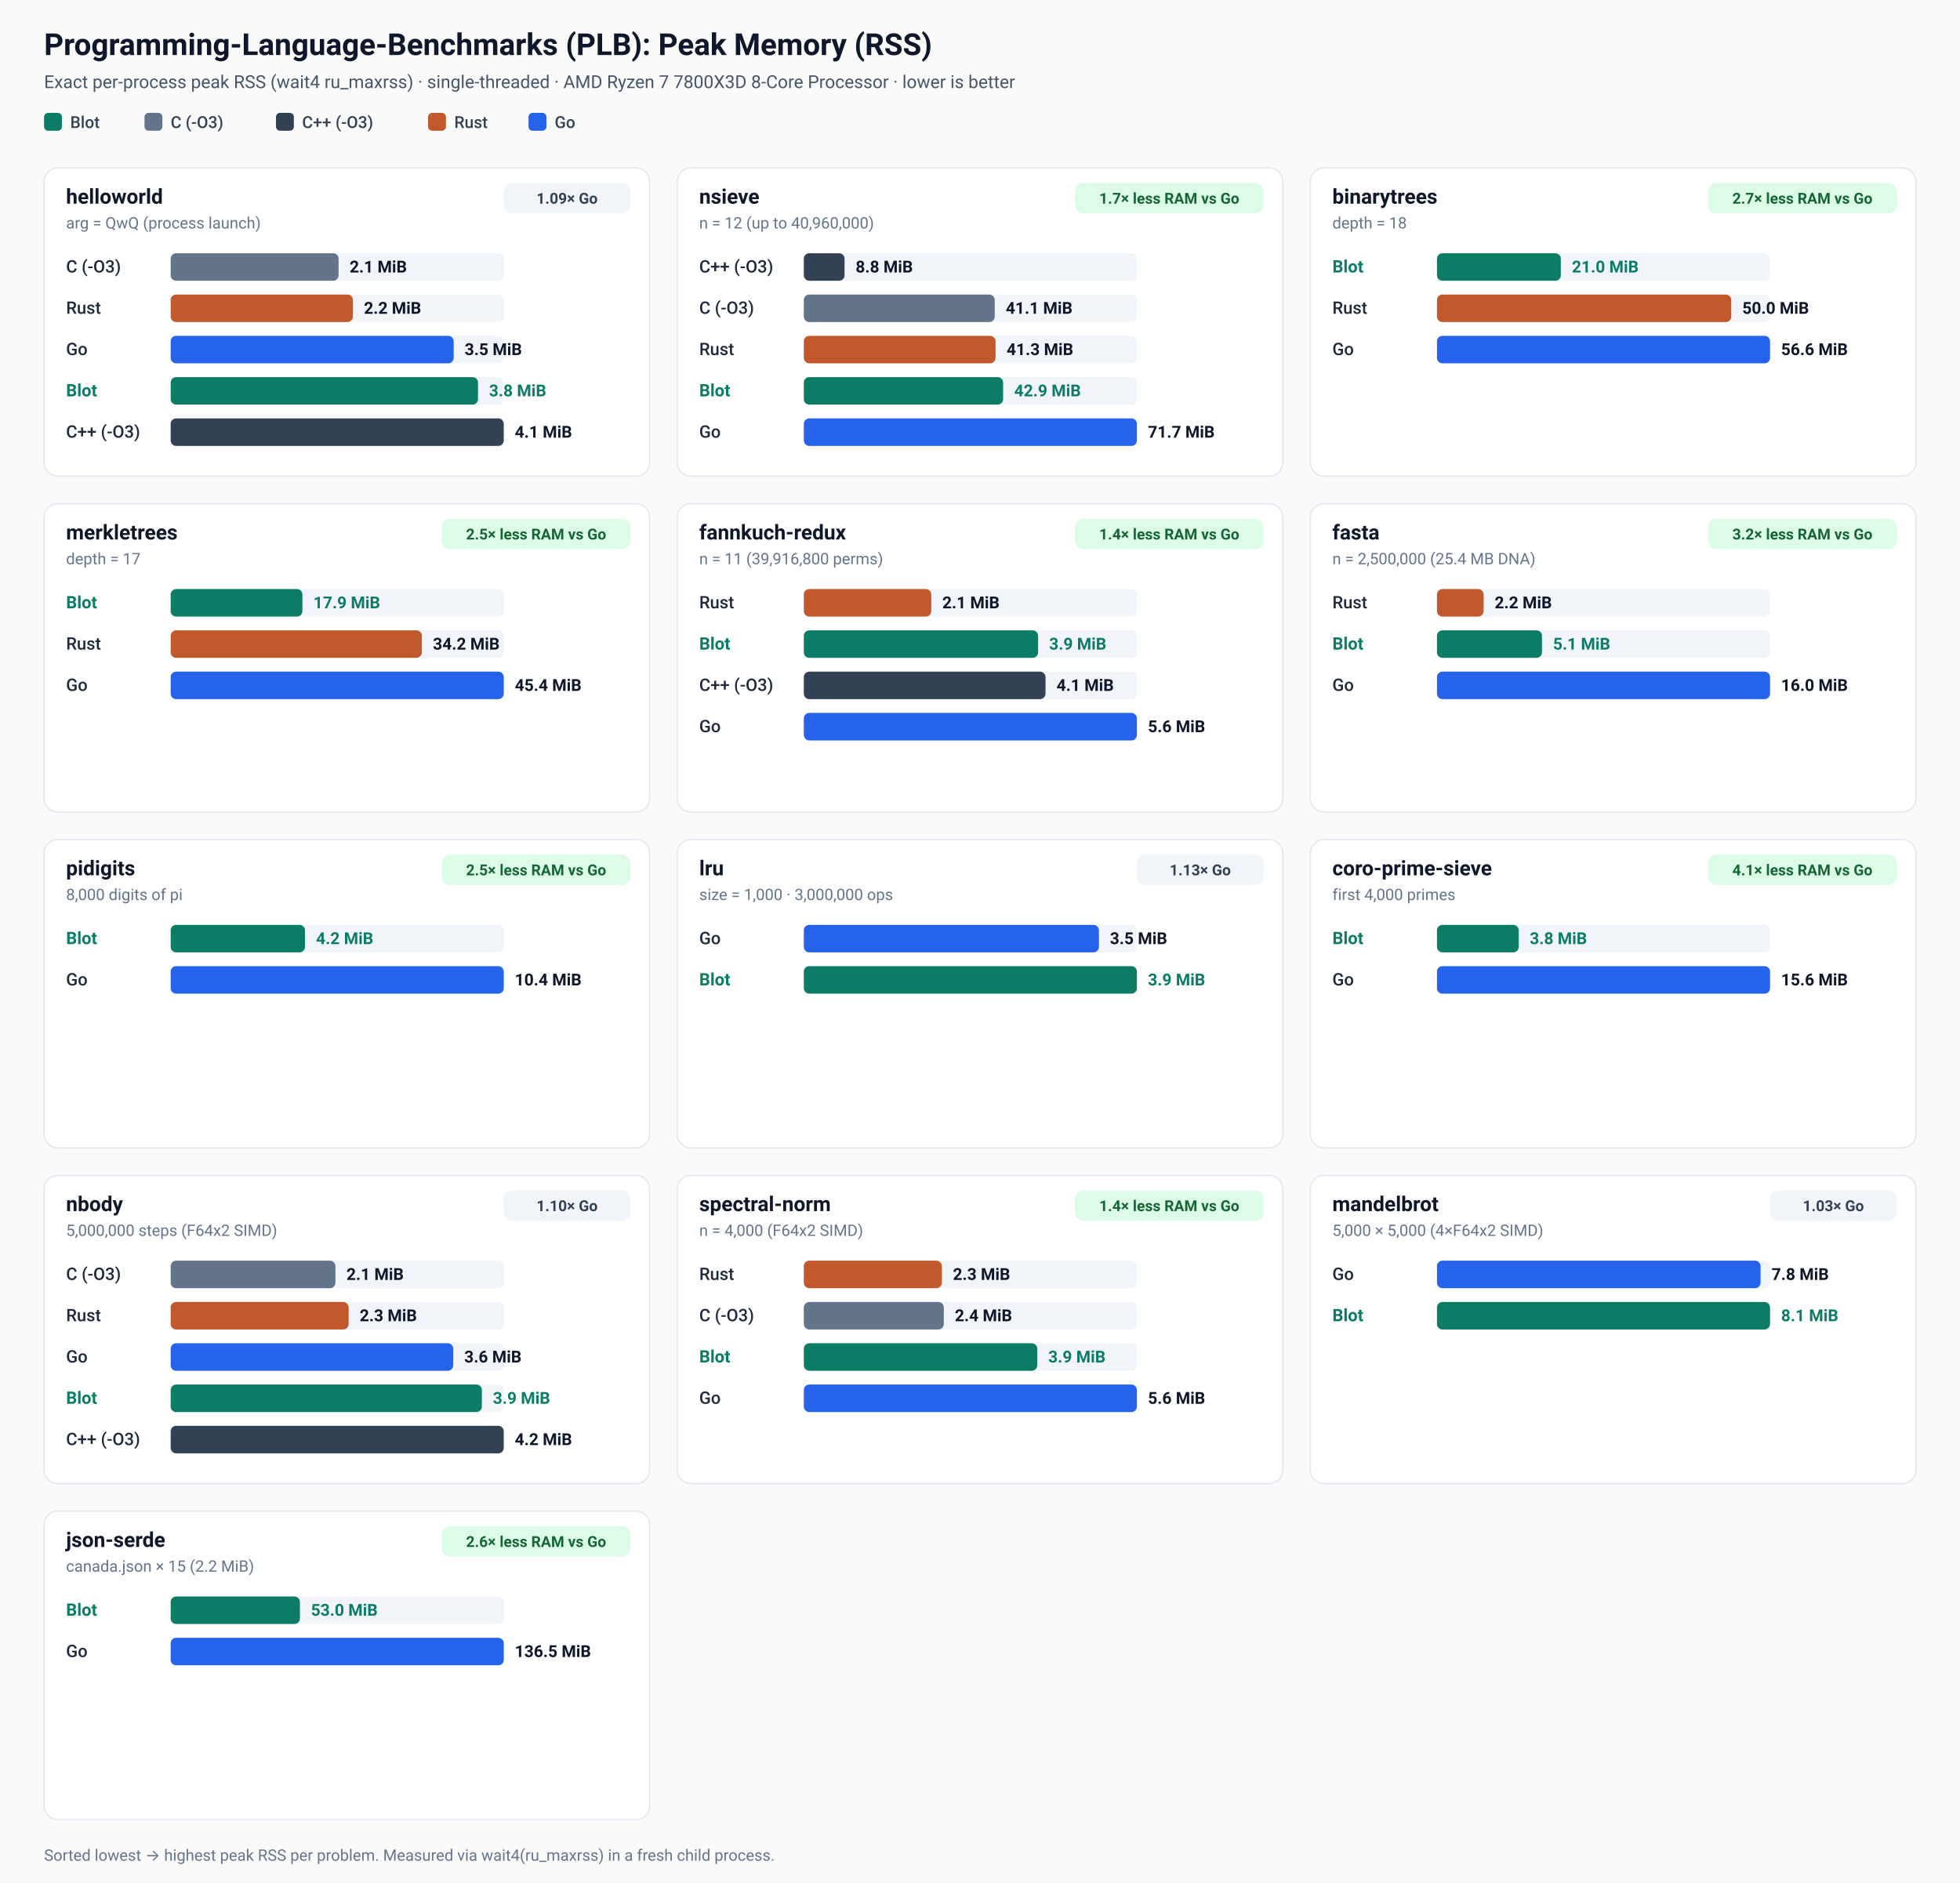
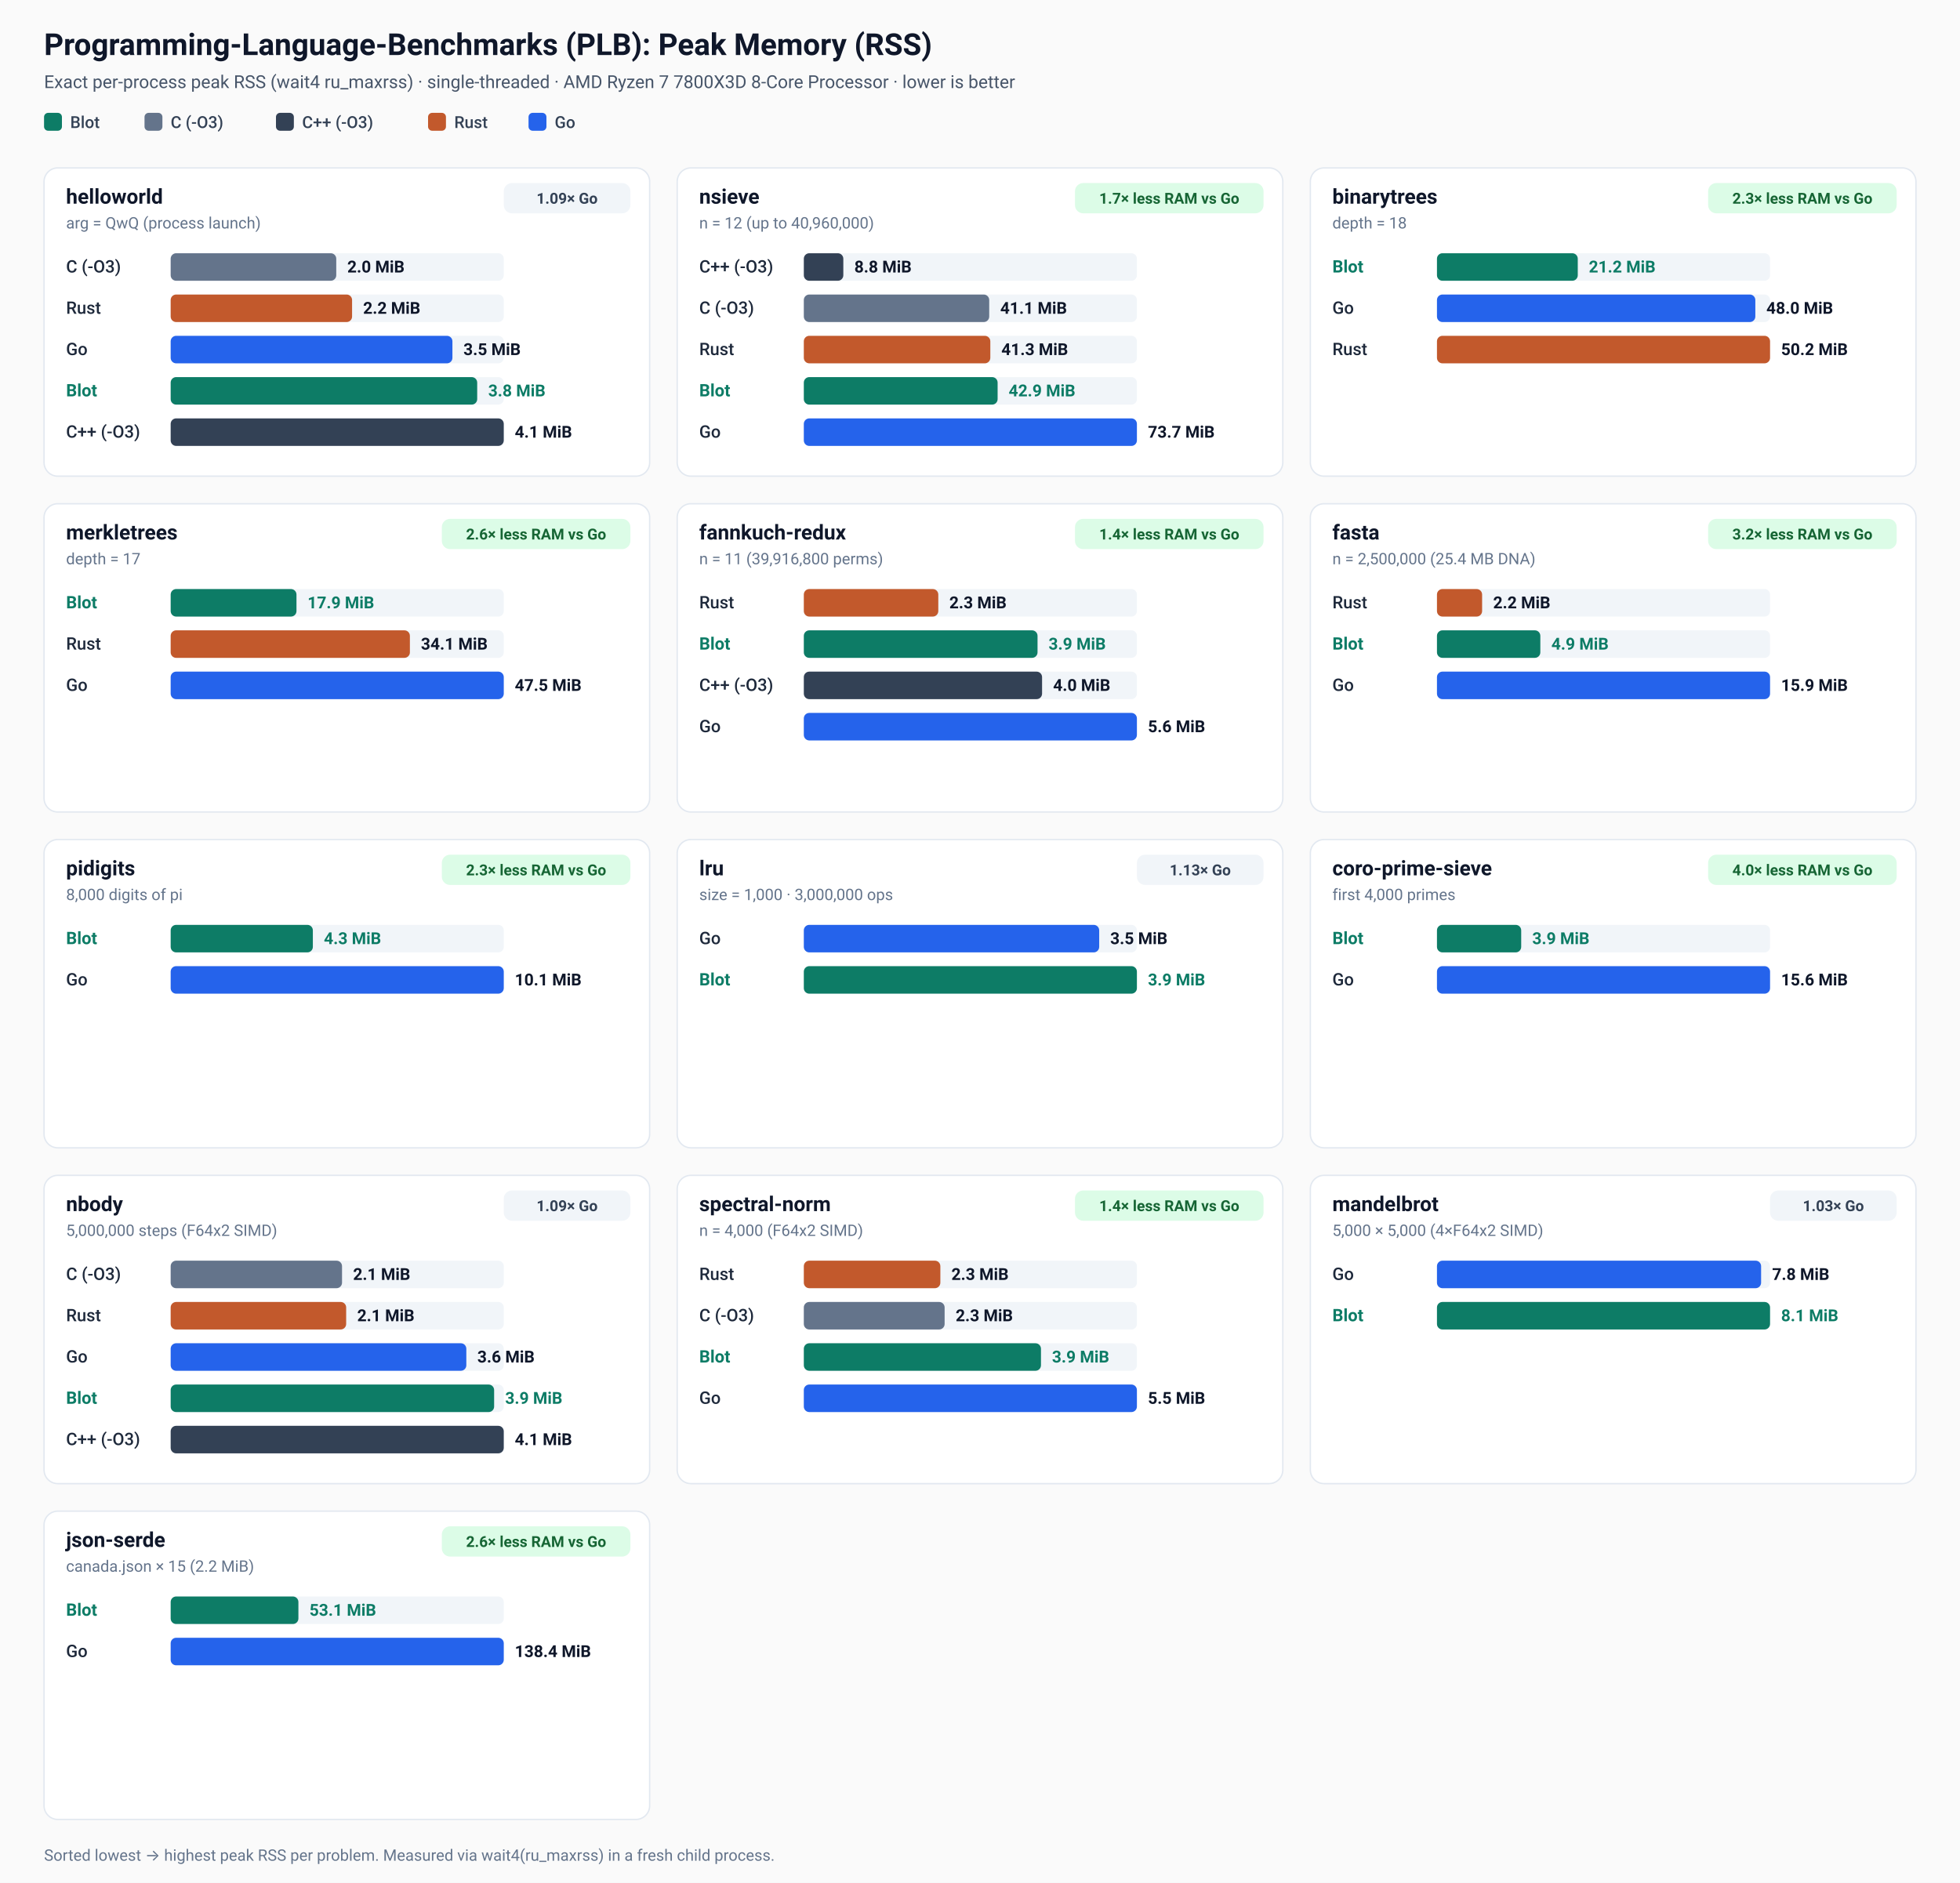
<svg xmlns="http://www.w3.org/2000/svg" viewBox="0 0 1424 1368" width="1424" height="1368">
  <style>
  .bg { fill: #fafafa; }
  .card { fill: #ffffff; stroke: #e2e8f0; stroke-width: 1; rx: 10; }
  .title { font: 700 22px -apple-system, BlinkMacSystemFont, 'Segoe UI', Roboto, sans-serif; fill: #0f172a; }
  .sub { font: 400 13px -apple-system, BlinkMacSystemFont, 'Segoe UI', Roboto, sans-serif; fill: #475569; }
  .ctitle { font: 700 15px -apple-system, BlinkMacSystemFont, 'Segoe UI', Roboto, sans-serif; fill: #0f172a; }
  .csub { font: 400 11.5px -apple-system, BlinkMacSystemFont, 'Segoe UI', Roboto, sans-serif; fill: #64748b; }
  .lbl { font: 500 12.5px -apple-system, BlinkMacSystemFont, 'Segoe UI', Roboto, sans-serif; fill: #1e293b; }
  .lbl-blot { font: 700 12.5px -apple-system, BlinkMacSystemFont, 'Segoe UI', Roboto, sans-serif; fill: #0d7c66; }
  .val { font: 600 12px -apple-system, BlinkMacSystemFont, 'Segoe UI', Roboto, sans-serif; fill: #0f172a; }
  .val-blot { font: 700 12px -apple-system, BlinkMacSystemFont, 'Segoe UI', Roboto, sans-serif; fill: #0d7c66; }
  .badge-bg { fill: #f1f5f9; rx: 6; }
  .badge-win { fill: #dcfce7; rx: 6; }
  .badge-txt { font: 600 11px -apple-system, BlinkMacSystemFont, 'Segoe UI', Roboto, sans-serif; fill: #334155; }
  .badge-win-txt { font: 700 11px -apple-system, BlinkMacSystemFont, 'Segoe UI', Roboto, sans-serif; fill: #166534; }
  .track { fill: #f1f5f9; rx: 4; }
  .leg { font: 500 12px -apple-system, BlinkMacSystemFont, 'Segoe UI', Roboto, sans-serif; fill: #334155; }
  .foot { font: 400 11.5px -apple-system, BlinkMacSystemFont, 'Segoe UI', Roboto, sans-serif; fill: #64748b; }
</style>
  <rect class="bg" width="1424" height="1368" />
  <text class="title" x="32" y="40">Programming-Language-Benchmarks (PLB): Peak Memory (RSS)</text>
  <text class="sub" x="32" y="64">Exact per-process peak RSS (wait4 ru_maxrss) · single-threaded · AMD Ryzen 7 7800X3D 8-Core Processor · lower is better</text>
  <rect x="32" y="82" width="13" height="13" rx="3" fill="#0d7c66" />
  <text class="leg" x="51" y="93">Blot</text>
  <rect x="105.0" y="82" width="13" height="13" rx="3" fill="#64748b" />
  <text class="leg" x="124.0" y="93">C (-O3)</text>
  <rect x="200.5" y="82" width="13" height="13" rx="3" fill="#334155" />
  <text class="leg" x="219.5" y="93">C++ (-O3)</text>
  <rect x="311.0" y="82" width="13" height="13" rx="3" fill="#c2592c" />
  <text class="leg" x="330.0" y="93">Rust</text>
  <rect x="384.0" y="82" width="13" height="13" rx="3" fill="#2563eb" />
  <text class="leg" x="403.0" y="93">Go</text>
  <rect class="card" x="32" y="122" width="440" height="224" />
  <text class="ctitle" x="48" y="148">helloworld</text>
  <text class="csub" x="48" y="166">arg = QwQ (process launch)</text>
  <rect class="badge-bg" x="366" y="133" width="92" height="22" />
  <text class="badge-txt" x="412.0" y="148" text-anchor="middle">1.09× Go</text>
  <text class="lbl" x="48" y="198">C (-O3)</text>
  <rect class="track" x="124" y="184" width="242" height="20" />
-   <rect x="124" y="184" width="122.0" height="20" rx="4" fill="#64748b" />
-   <text class="val" x="254.0" y="198">2.1 MiB</text>
+   <rect x="124" y="184" width="120.3" height="20" rx="4" fill="#64748b" />
+   <text class="val" x="252.3" y="198">2.0 MiB</text>
  <text class="lbl" x="48" y="228">Rust</text>
  <rect class="track" x="124" y="214" width="242" height="20" />
-   <rect x="124" y="214" width="132.4" height="20" rx="4" fill="#c2592c" />
-   <text class="val" x="264.4" y="228">2.2 MiB</text>
+   <rect x="124" y="214" width="131.8" height="20" rx="4" fill="#c2592c" />
+   <text class="val" x="263.8" y="228">2.2 MiB</text>
  <text class="lbl" x="48" y="258">Go</text>
  <rect class="track" x="124" y="244" width="242" height="20" />
-   <rect x="124" y="244" width="205.6" height="20" rx="4" fill="#2563eb" />
-   <text class="val" x="337.6" y="258">3.5 MiB</text>
+   <rect x="124" y="244" width="204.7" height="20" rx="4" fill="#2563eb" />
+   <text class="val" x="336.7" y="258">3.5 MiB</text>
  <text class="lbl-blot" x="48" y="288">Blot</text>
  <rect class="track" x="124" y="274" width="242" height="20" />
-   <rect x="124" y="274" width="223.3" height="20" rx="4" fill="#0d7c66" />
-   <text class="val-blot" x="355.3" y="288">3.8 MiB</text>
+   <rect x="124" y="274" width="222.7" height="20" rx="4" fill="#0d7c66" />
+   <text class="val-blot" x="354.7" y="288">3.8 MiB</text>
  <text class="lbl" x="48" y="318">C++ (-O3)</text>
  <rect class="track" x="124" y="304" width="242" height="20" />
  <rect x="124" y="304" width="242.0" height="20" rx="4" fill="#334155" />
  <text class="val" x="374.0" y="318">4.1 MiB</text>
  <rect class="card" x="492" y="122" width="440" height="224" />
  <text class="ctitle" x="508" y="148">nsieve</text>
  <text class="csub" x="508" y="166">n = 12 (up to 40,960,000)</text>
  <rect class="badge-win" x="781" y="133" width="137" height="22" />
  <text class="badge-win-txt" x="849.5" y="148" text-anchor="middle">1.7× less RAM vs Go</text>
  <text class="lbl" x="508" y="198">C++ (-O3)</text>
  <rect class="track" x="584" y="184" width="242" height="20" />
-   <rect x="584" y="184" width="29.6" height="20" rx="4" fill="#334155" />
-   <text class="val" x="621.6" y="198">8.8 MiB</text>
+   <rect x="584" y="184" width="28.7" height="20" rx="4" fill="#334155" />
+   <text class="val" x="620.7" y="198">8.8 MiB</text>
  <text class="lbl" x="508" y="228">C (-O3)</text>
  <rect class="track" x="584" y="214" width="242" height="20" />
-   <rect x="584" y="214" width="138.7" height="20" rx="4" fill="#64748b" />
-   <text class="val" x="730.7" y="228">41.1 MiB</text>
+   <rect x="584" y="214" width="134.7" height="20" rx="4" fill="#64748b" />
+   <text class="val" x="726.7" y="228">41.1 MiB</text>
  <text class="lbl" x="508" y="258">Rust</text>
  <rect class="track" x="584" y="244" width="242" height="20" />
-   <rect x="584" y="244" width="139.3" height="20" rx="4" fill="#c2592c" />
-   <text class="val" x="731.3" y="258">41.3 MiB</text>
+   <rect x="584" y="244" width="135.5" height="20" rx="4" fill="#c2592c" />
+   <text class="val" x="727.5" y="258">41.3 MiB</text>
  <text class="lbl-blot" x="508" y="288">Blot</text>
  <rect class="track" x="584" y="274" width="242" height="20" />
-   <rect x="584" y="274" width="144.8" height="20" rx="4" fill="#0d7c66" />
-   <text class="val-blot" x="736.8" y="288">42.9 MiB</text>
+   <rect x="584" y="274" width="140.8" height="20" rx="4" fill="#0d7c66" />
+   <text class="val-blot" x="732.8" y="288">42.9 MiB</text>
  <text class="lbl" x="508" y="318">Go</text>
  <rect class="track" x="584" y="304" width="242" height="20" />
  <rect x="584" y="304" width="242.0" height="20" rx="4" fill="#2563eb" />
-   <text class="val" x="834.0" y="318">71.7 MiB</text>
+   <text class="val" x="834.0" y="318">73.7 MiB</text>
  <rect class="card" x="952" y="122" width="440" height="224" />
  <text class="ctitle" x="968" y="148">binarytrees</text>
  <text class="csub" x="968" y="166">depth = 18</text>
  <rect class="badge-win" x="1241" y="133" width="137" height="22" />
-   <text class="badge-win-txt" x="1309.5" y="148" text-anchor="middle">2.7× less RAM vs Go</text>
+   <text class="badge-win-txt" x="1309.5" y="148" text-anchor="middle">2.3× less RAM vs Go</text>
  <text class="lbl-blot" x="968" y="198">Blot</text>
  <rect class="track" x="1044" y="184" width="242" height="20" />
-   <rect x="1044" y="184" width="90.0" height="20" rx="4" fill="#0d7c66" />
-   <text class="val-blot" x="1142.0" y="198">21.0 MiB</text>
-   <text class="lbl" x="968" y="228">Rust</text>
+   <rect x="1044" y="184" width="102.3" height="20" rx="4" fill="#0d7c66" />
+   <text class="val-blot" x="1154.3" y="198">21.2 MiB</text>
+   <text class="lbl" x="968" y="228">Go</text>
  <rect class="track" x="1044" y="214" width="242" height="20" />
-   <rect x="1044" y="214" width="213.8" height="20" rx="4" fill="#c2592c" />
-   <text class="val" x="1265.8" y="228">50.0 MiB</text>
-   <text class="lbl" x="968" y="258">Go</text>
+   <rect x="1044" y="214" width="231.3" height="20" rx="4" fill="#2563eb" />
+   <text class="val" x="1283.3" y="228">48.0 MiB</text>
+   <text class="lbl" x="968" y="258">Rust</text>
  <rect class="track" x="1044" y="244" width="242" height="20" />
-   <rect x="1044" y="244" width="242.0" height="20" rx="4" fill="#2563eb" />
-   <text class="val" x="1294.0" y="258">56.6 MiB</text>
+   <rect x="1044" y="244" width="242.0" height="20" rx="4" fill="#c2592c" />
+   <text class="val" x="1294.0" y="258">50.2 MiB</text>
  <rect class="card" x="32" y="366" width="440" height="224" />
  <text class="ctitle" x="48" y="392">merkletrees</text>
  <text class="csub" x="48" y="410">depth = 17</text>
  <rect class="badge-win" x="321" y="377" width="137" height="22" />
-   <text class="badge-win-txt" x="389.5" y="392" text-anchor="middle">2.5× less RAM vs Go</text>
+   <text class="badge-win-txt" x="389.5" y="392" text-anchor="middle">2.6× less RAM vs Go</text>
  <text class="lbl-blot" x="48" y="442">Blot</text>
  <rect class="track" x="124" y="428" width="242" height="20" />
-   <rect x="124" y="428" width="95.7" height="20" rx="4" fill="#0d7c66" />
-   <text class="val-blot" x="227.7" y="442">17.9 MiB</text>
+   <rect x="124" y="428" width="91.4" height="20" rx="4" fill="#0d7c66" />
+   <text class="val-blot" x="223.4" y="442">17.9 MiB</text>
  <text class="lbl" x="48" y="472">Rust</text>
  <rect class="track" x="124" y="458" width="242" height="20" />
-   <rect x="124" y="458" width="182.5" height="20" rx="4" fill="#c2592c" />
-   <text class="val" x="314.5" y="472">34.2 MiB</text>
+   <rect x="124" y="458" width="173.8" height="20" rx="4" fill="#c2592c" />
+   <text class="val" x="305.8" y="472">34.1 MiB</text>
  <text class="lbl" x="48" y="502">Go</text>
  <rect class="track" x="124" y="488" width="242" height="20" />
  <rect x="124" y="488" width="242.0" height="20" rx="4" fill="#2563eb" />
-   <text class="val" x="374.0" y="502">45.4 MiB</text>
+   <text class="val" x="374.0" y="502">47.5 MiB</text>
  <rect class="card" x="492" y="366" width="440" height="224" />
  <text class="ctitle" x="508" y="392">fannkuch-redux</text>
  <text class="csub" x="508" y="410">n = 11 (39,916,800 perms)</text>
  <rect class="badge-win" x="781" y="377" width="137" height="22" />
  <text class="badge-win-txt" x="849.5" y="392" text-anchor="middle">1.4× less RAM vs Go</text>
  <text class="lbl" x="508" y="442">Rust</text>
  <rect class="track" x="584" y="428" width="242" height="20" />
-   <rect x="584" y="428" width="92.6" height="20" rx="4" fill="#c2592c" />
-   <text class="val" x="684.6" y="442">2.1 MiB</text>
+   <rect x="584" y="428" width="97.7" height="20" rx="4" fill="#c2592c" />
+   <text class="val" x="689.7" y="442">2.3 MiB</text>
  <text class="lbl-blot" x="508" y="472">Blot</text>
  <rect class="track" x="584" y="458" width="242" height="20" />
-   <rect x="584" y="458" width="170.2" height="20" rx="4" fill="#0d7c66" />
-   <text class="val-blot" x="762.2" y="472">3.9 MiB</text>
+   <rect x="584" y="458" width="169.8" height="20" rx="4" fill="#0d7c66" />
+   <text class="val-blot" x="761.8" y="472">3.9 MiB</text>
  <text class="lbl" x="508" y="502">C++ (-O3)</text>
  <rect class="track" x="584" y="488" width="242" height="20" />
-   <rect x="584" y="488" width="175.6" height="20" rx="4" fill="#334155" />
-   <text class="val" x="767.6" y="502">4.1 MiB</text>
+   <rect x="584" y="488" width="173.1" height="20" rx="4" fill="#334155" />
+   <text class="val" x="765.1" y="502">4.0 MiB</text>
  <text class="lbl" x="508" y="532">Go</text>
  <rect class="track" x="584" y="518" width="242" height="20" />
  <rect x="584" y="518" width="242.0" height="20" rx="4" fill="#2563eb" />
  <text class="val" x="834.0" y="532">5.6 MiB</text>
  <rect class="card" x="952" y="366" width="440" height="224" />
  <text class="ctitle" x="968" y="392">fasta</text>
  <text class="csub" x="968" y="410">n = 2,500,000 (25.4 MB DNA)</text>
  <rect class="badge-win" x="1241" y="377" width="137" height="22" />
  <text class="badge-win-txt" x="1309.5" y="392" text-anchor="middle">3.2× less RAM vs Go</text>
  <text class="lbl" x="968" y="442">Rust</text>
  <rect class="track" x="1044" y="428" width="242" height="20" />
-   <rect x="1044" y="428" width="33.9" height="20" rx="4" fill="#c2592c" />
-   <text class="val" x="1085.9" y="442">2.2 MiB</text>
+   <rect x="1044" y="428" width="32.8" height="20" rx="4" fill="#c2592c" />
+   <text class="val" x="1084.8" y="442">2.2 MiB</text>
  <text class="lbl-blot" x="968" y="472">Blot</text>
  <rect class="track" x="1044" y="458" width="242" height="20" />
-   <rect x="1044" y="458" width="76.3" height="20" rx="4" fill="#0d7c66" />
-   <text class="val-blot" x="1128.3" y="472">5.1 MiB</text>
+   <rect x="1044" y="458" width="75.1" height="20" rx="4" fill="#0d7c66" />
+   <text class="val-blot" x="1127.1" y="472">4.9 MiB</text>
  <text class="lbl" x="968" y="502">Go</text>
  <rect class="track" x="1044" y="488" width="242" height="20" />
  <rect x="1044" y="488" width="242.0" height="20" rx="4" fill="#2563eb" />
-   <text class="val" x="1294.0" y="502">16.0 MiB</text>
+   <text class="val" x="1294.0" y="502">15.9 MiB</text>
  <rect class="card" x="32" y="610" width="440" height="224" />
  <text class="ctitle" x="48" y="636">pidigits</text>
  <text class="csub" x="48" y="654">8,000 digits of pi</text>
  <rect class="badge-win" x="321" y="621" width="137" height="22" />
-   <text class="badge-win-txt" x="389.5" y="636" text-anchor="middle">2.5× less RAM vs Go</text>
+   <text class="badge-win-txt" x="389.5" y="636" text-anchor="middle">2.3× less RAM vs Go</text>
  <text class="lbl-blot" x="48" y="686">Blot</text>
  <rect class="track" x="124" y="672" width="242" height="20" />
-   <rect x="124" y="672" width="97.6" height="20" rx="4" fill="#0d7c66" />
-   <text class="val-blot" x="229.6" y="686">4.2 MiB</text>
+   <rect x="124" y="672" width="103.3" height="20" rx="4" fill="#0d7c66" />
+   <text class="val-blot" x="235.3" y="686">4.3 MiB</text>
  <text class="lbl" x="48" y="716">Go</text>
  <rect class="track" x="124" y="702" width="242" height="20" />
  <rect x="124" y="702" width="242.0" height="20" rx="4" fill="#2563eb" />
-   <text class="val" x="374.0" y="716">10.4 MiB</text>
+   <text class="val" x="374.0" y="716">10.1 MiB</text>
  <rect class="card" x="492" y="610" width="440" height="224" />
  <text class="ctitle" x="508" y="636">lru</text>
  <text class="csub" x="508" y="654">size = 1,000 · 3,000,000 ops</text>
  <rect class="badge-bg" x="826" y="621" width="92" height="22" />
  <text class="badge-txt" x="872.0" y="636" text-anchor="middle">1.13× Go</text>
  <text class="lbl" x="508" y="686">Go</text>
  <rect class="track" x="584" y="672" width="242" height="20" />
-   <rect x="584" y="672" width="214.4" height="20" rx="4" fill="#2563eb" />
-   <text class="val" x="806.4" y="686">3.5 MiB</text>
+   <rect x="584" y="672" width="214.6" height="20" rx="4" fill="#2563eb" />
+   <text class="val" x="806.6" y="686">3.5 MiB</text>
  <text class="lbl-blot" x="508" y="716">Blot</text>
  <rect class="track" x="584" y="702" width="242" height="20" />
  <rect x="584" y="702" width="242.0" height="20" rx="4" fill="#0d7c66" />
  <text class="val-blot" x="834.0" y="716">3.9 MiB</text>
  <rect class="card" x="952" y="610" width="440" height="224" />
  <text class="ctitle" x="968" y="636">coro-prime-sieve</text>
  <text class="csub" x="968" y="654">first 4,000 primes</text>
  <rect class="badge-win" x="1241" y="621" width="137" height="22" />
-   <text class="badge-win-txt" x="1309.5" y="636" text-anchor="middle">4.1× less RAM vs Go</text>
+   <text class="badge-win-txt" x="1309.5" y="636" text-anchor="middle">4.0× less RAM vs Go</text>
  <text class="lbl-blot" x="968" y="686">Blot</text>
  <rect class="track" x="1044" y="672" width="242" height="20" />
-   <rect x="1044" y="672" width="59.4" height="20" rx="4" fill="#0d7c66" />
-   <text class="val-blot" x="1111.4" y="686">3.8 MiB</text>
+   <rect x="1044" y="672" width="61.2" height="20" rx="4" fill="#0d7c66" />
+   <text class="val-blot" x="1113.2" y="686">3.9 MiB</text>
  <text class="lbl" x="968" y="716">Go</text>
  <rect class="track" x="1044" y="702" width="242" height="20" />
  <rect x="1044" y="702" width="242.0" height="20" rx="4" fill="#2563eb" />
  <text class="val" x="1294.0" y="716">15.6 MiB</text>
  <rect class="card" x="32" y="854" width="440" height="224" />
  <text class="ctitle" x="48" y="880">nbody</text>
  <text class="csub" x="48" y="898">5,000,000 steps (F64x2 SIMD)</text>
  <rect class="badge-bg" x="366" y="865" width="92" height="22" />
-   <text class="badge-txt" x="412.0" y="880" text-anchor="middle">1.10× Go</text>
+   <text class="badge-txt" x="412.0" y="880" text-anchor="middle">1.09× Go</text>
  <text class="lbl" x="48" y="930">C (-O3)</text>
  <rect class="track" x="124" y="916" width="242" height="20" />
-   <rect x="124" y="916" width="119.7" height="20" rx="4" fill="#64748b" />
-   <text class="val" x="251.7" y="930">2.1 MiB</text>
+   <rect x="124" y="916" width="124.5" height="20" rx="4" fill="#64748b" />
+   <text class="val" x="256.5" y="930">2.1 MiB</text>
  <text class="lbl" x="48" y="960">Rust</text>
  <rect class="track" x="124" y="946" width="242" height="20" />
-   <rect x="124" y="946" width="129.3" height="20" rx="4" fill="#c2592c" />
-   <text class="val" x="261.3" y="960">2.3 MiB</text>
+   <rect x="124" y="946" width="127.5" height="20" rx="4" fill="#c2592c" />
+   <text class="val" x="259.5" y="960">2.1 MiB</text>
  <text class="lbl" x="48" y="990">Go</text>
  <rect class="track" x="124" y="976" width="242" height="20" />
-   <rect x="124" y="976" width="205.3" height="20" rx="4" fill="#2563eb" />
-   <text class="val" x="337.3" y="990">3.6 MiB</text>
+   <rect x="124" y="976" width="214.8" height="20" rx="4" fill="#2563eb" />
+   <text class="val" x="346.8" y="990">3.6 MiB</text>
  <text class="lbl-blot" x="48" y="1020">Blot</text>
  <rect class="track" x="124" y="1006" width="242" height="20" />
-   <rect x="124" y="1006" width="226.1" height="20" rx="4" fill="#0d7c66" />
-   <text class="val-blot" x="358.1" y="1020">3.9 MiB</text>
+   <rect x="124" y="1006" width="235.0" height="20" rx="4" fill="#0d7c66" />
+   <text class="val-blot" x="367.0" y="1020">3.9 MiB</text>
  <text class="lbl" x="48" y="1050">C++ (-O3)</text>
  <rect class="track" x="124" y="1036" width="242" height="20" />
  <rect x="124" y="1036" width="242.0" height="20" rx="4" fill="#334155" />
-   <text class="val" x="374.0" y="1050">4.2 MiB</text>
+   <text class="val" x="374.0" y="1050">4.1 MiB</text>
  <rect class="card" x="492" y="854" width="440" height="224" />
  <text class="ctitle" x="508" y="880">spectral-norm</text>
  <text class="csub" x="508" y="898">n = 4,000 (F64x2 SIMD)</text>
  <rect class="badge-win" x="781" y="865" width="137" height="22" />
  <text class="badge-win-txt" x="849.5" y="880" text-anchor="middle">1.4× less RAM vs Go</text>
  <text class="lbl" x="508" y="930">Rust</text>
  <rect class="track" x="584" y="916" width="242" height="20" />
-   <rect x="584" y="916" width="100.3" height="20" rx="4" fill="#c2592c" />
-   <text class="val" x="692.3" y="930">2.3 MiB</text>
+   <rect x="584" y="916" width="99.2" height="20" rx="4" fill="#c2592c" />
+   <text class="val" x="691.2" y="930">2.3 MiB</text>
  <text class="lbl" x="508" y="960">C (-O3)</text>
  <rect class="track" x="584" y="946" width="242" height="20" />
-   <rect x="584" y="946" width="101.7" height="20" rx="4" fill="#64748b" />
-   <text class="val" x="693.7" y="960">2.4 MiB</text>
+   <rect x="584" y="946" width="102.3" height="20" rx="4" fill="#64748b" />
+   <text class="val" x="694.3" y="960">2.3 MiB</text>
  <text class="lbl-blot" x="508" y="990">Blot</text>
  <rect class="track" x="584" y="976" width="242" height="20" />
-   <rect x="584" y="976" width="169.6" height="20" rx="4" fill="#0d7c66" />
-   <text class="val-blot" x="761.6" y="990">3.9 MiB</text>
+   <rect x="584" y="976" width="172.3" height="20" rx="4" fill="#0d7c66" />
+   <text class="val-blot" x="764.3" y="990">3.9 MiB</text>
  <text class="lbl" x="508" y="1020">Go</text>
  <rect class="track" x="584" y="1006" width="242" height="20" />
  <rect x="584" y="1006" width="242.0" height="20" rx="4" fill="#2563eb" />
-   <text class="val" x="834.0" y="1020">5.6 MiB</text>
+   <text class="val" x="834.0" y="1020">5.5 MiB</text>
  <rect class="card" x="952" y="854" width="440" height="224" />
  <text class="ctitle" x="968" y="880">mandelbrot</text>
  <text class="csub" x="968" y="898">5,000 × 5,000 (4×F64x2 SIMD)</text>
  <rect class="badge-bg" x="1286" y="865" width="92" height="22" />
  <text class="badge-txt" x="1332.0" y="880" text-anchor="middle">1.03× Go</text>
  <text class="lbl" x="968" y="930">Go</text>
  <rect class="track" x="1044" y="916" width="242" height="20" />
-   <rect x="1044" y="916" width="235.1" height="20" rx="4" fill="#2563eb" />
-   <text class="val" x="1287.1" y="930">7.8 MiB</text>
+   <rect x="1044" y="916" width="235.5" height="20" rx="4" fill="#2563eb" />
+   <text class="val" x="1287.5" y="930">7.8 MiB</text>
  <text class="lbl-blot" x="968" y="960">Blot</text>
  <rect class="track" x="1044" y="946" width="242" height="20" />
  <rect x="1044" y="946" width="242.0" height="20" rx="4" fill="#0d7c66" />
  <text class="val-blot" x="1294.0" y="960">8.1 MiB</text>
  <rect class="card" x="32" y="1098" width="440" height="224" />
  <text class="ctitle" x="48" y="1124">json-serde</text>
  <text class="csub" x="48" y="1142">canada.json × 15 (2.2 MiB)</text>
  <rect class="badge-win" x="321" y="1109" width="137" height="22" />
  <text class="badge-win-txt" x="389.5" y="1124" text-anchor="middle">2.6× less RAM vs Go</text>
  <text class="lbl-blot" x="48" y="1174">Blot</text>
  <rect class="track" x="124" y="1160" width="242" height="20" />
-   <rect x="124" y="1160" width="93.9" height="20" rx="4" fill="#0d7c66" />
-   <text class="val-blot" x="225.9" y="1174">53.0 MiB</text>
+   <rect x="124" y="1160" width="92.8" height="20" rx="4" fill="#0d7c66" />
+   <text class="val-blot" x="224.8" y="1174">53.1 MiB</text>
  <text class="lbl" x="48" y="1204">Go</text>
  <rect class="track" x="124" y="1190" width="242" height="20" />
  <rect x="124" y="1190" width="242.0" height="20" rx="4" fill="#2563eb" />
-   <text class="val" x="374.0" y="1204">136.5 MiB</text>
+   <text class="val" x="374.0" y="1204">138.4 MiB</text>
  <text class="foot" x="32" y="1352">Sorted lowest → highest peak RSS per problem. Measured via wait4(ru_maxrss) in a fresh child process.</text>
</svg>
